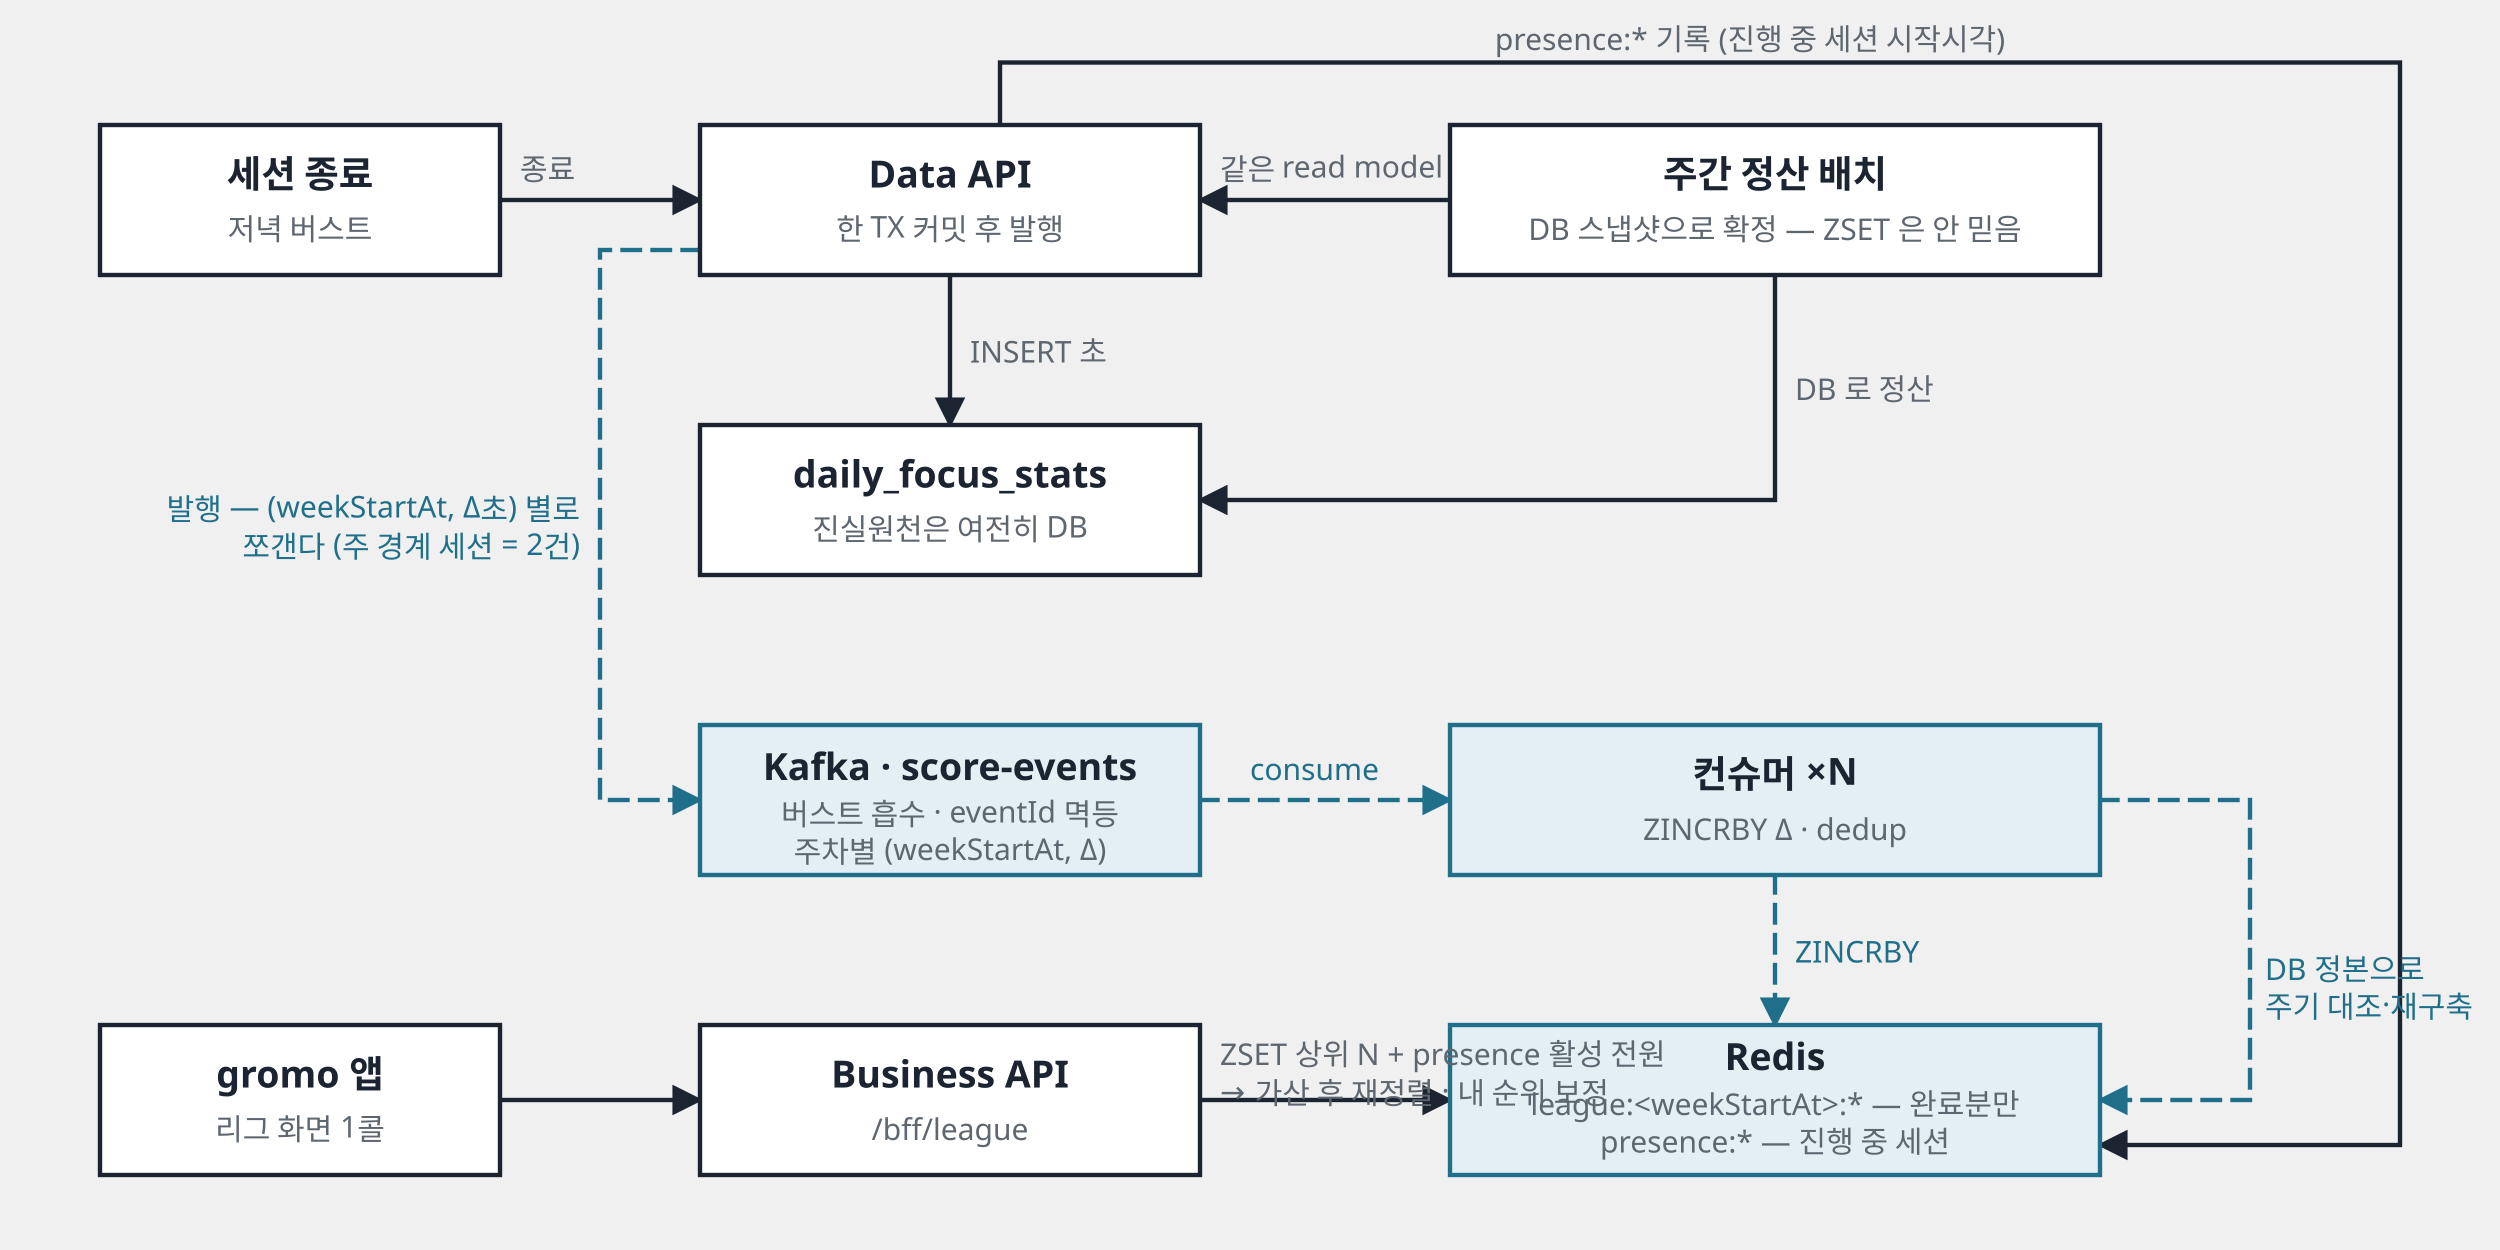
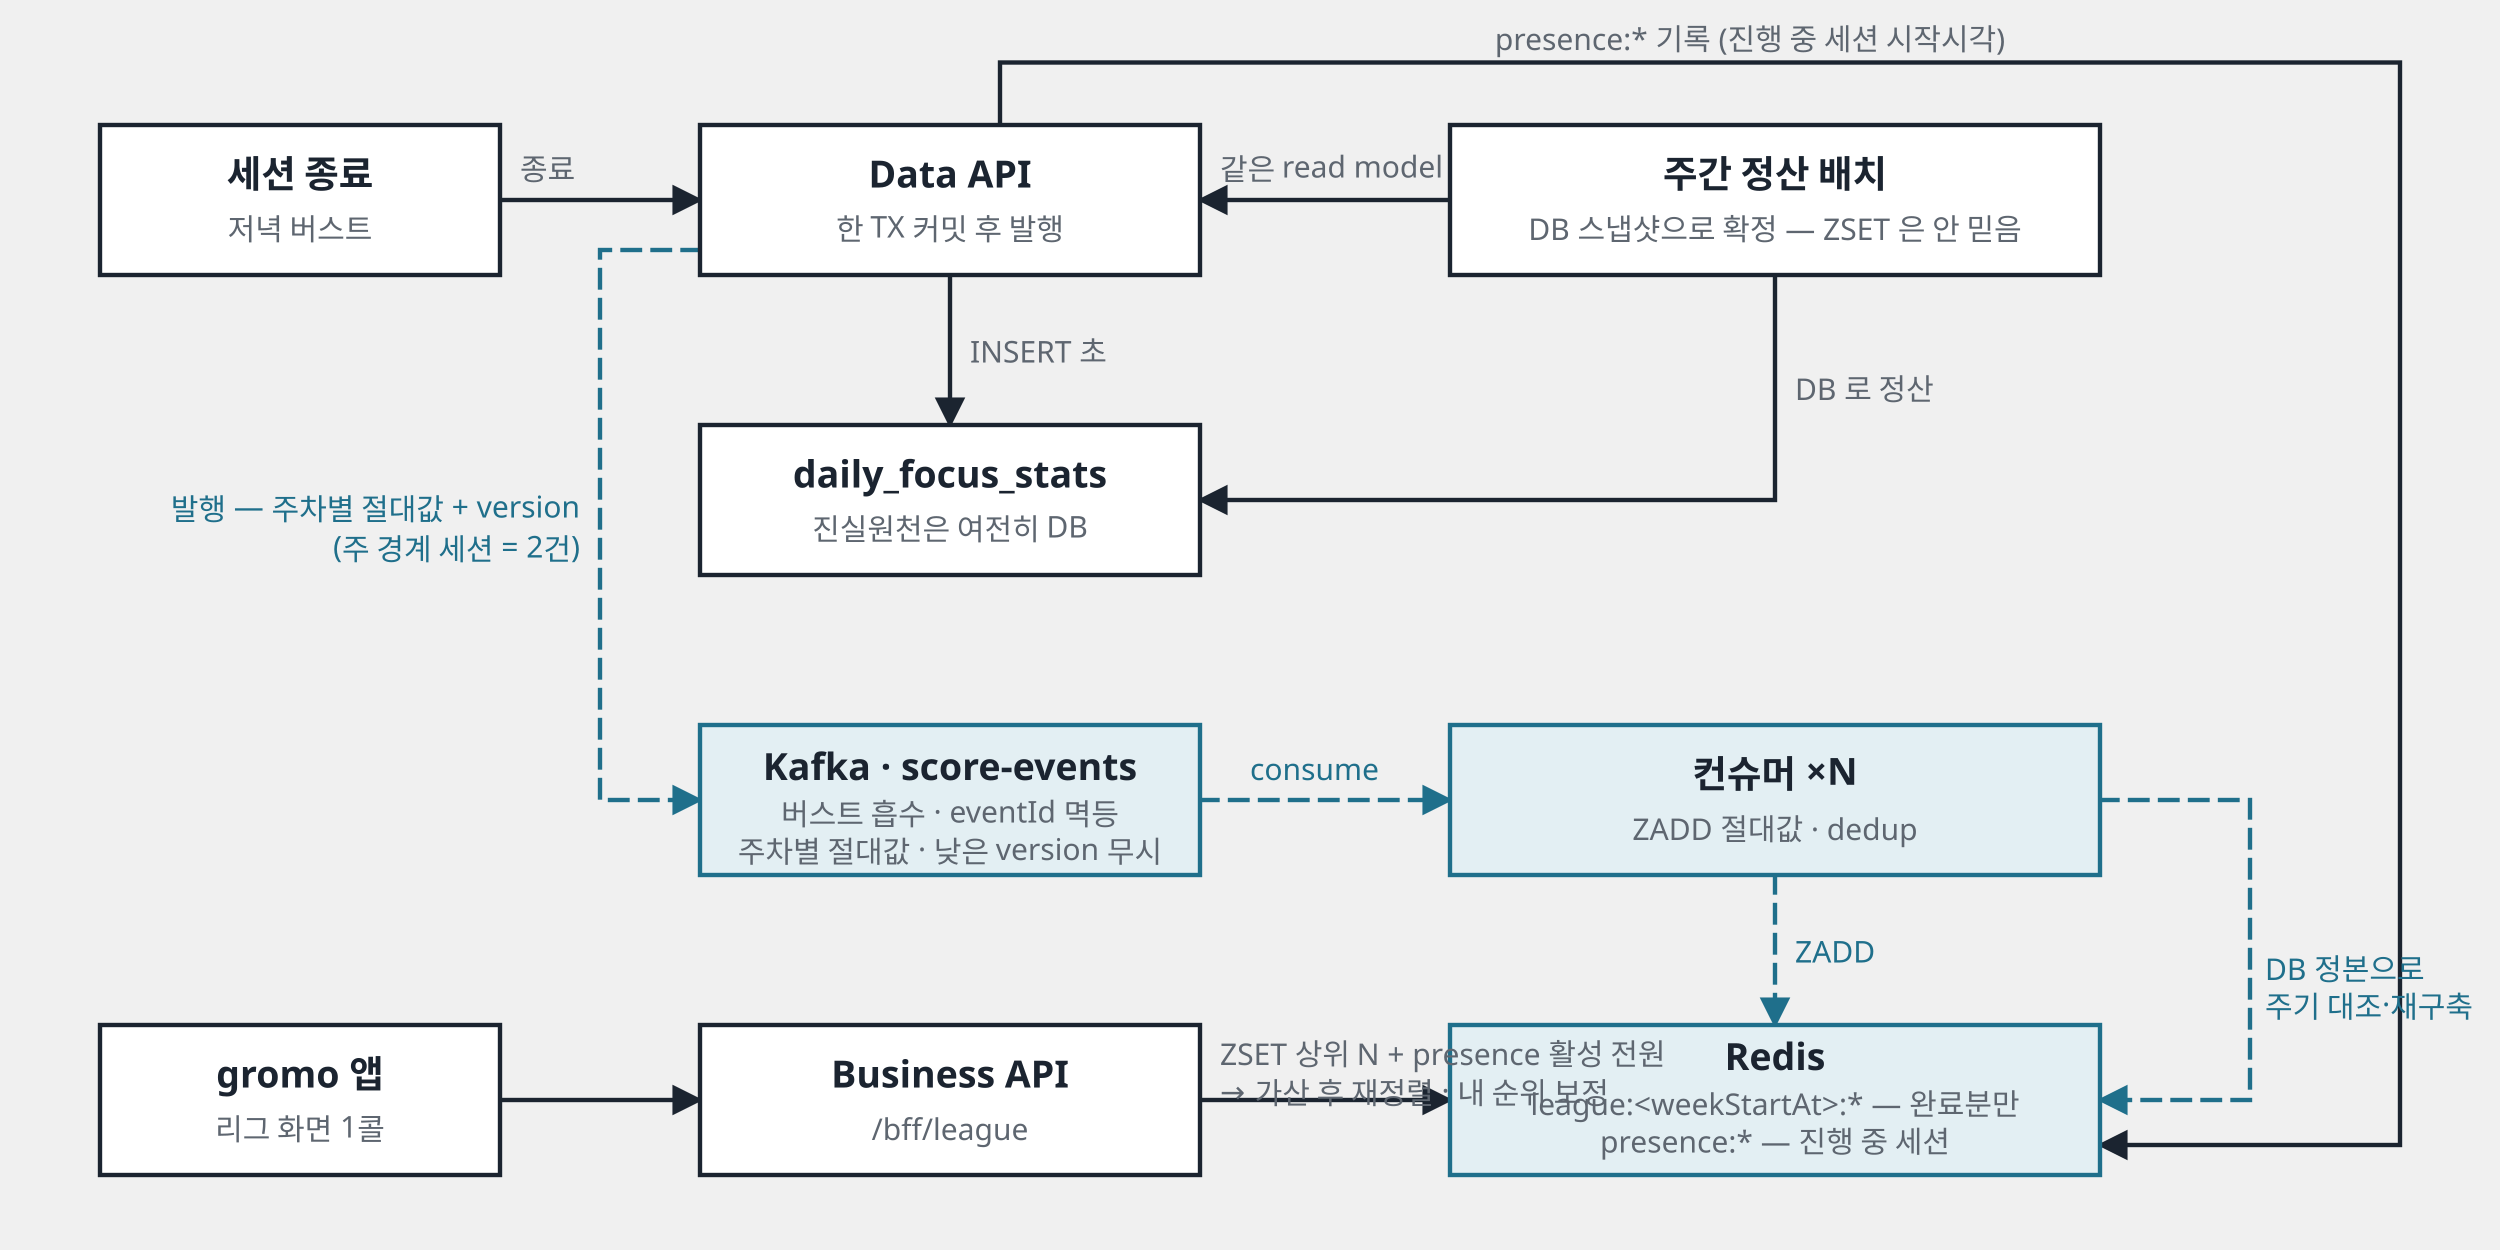
- <svg xmlns="http://www.w3.org/2000/svg" font-family="IBM Plex Sans KR, Apple SD Gothic Neo, sans-serif" viewBox="0 0 1000 500" role="img" aria-label="Target-2: 세션 종료가 score-events 를 Kafka 에 발행, 컨슈머가 Redis ZSET(완료분)을 ZINCRBY, Data API 는 진행 중 세션을 presence 로 기록, Business API 는 ZSET 상위 N 과 presence 활성 유저 전원을 후보로 합쳐 가산·재정렬, 진실원천은 DB, 장애 시 DB 정본으로 재구축">
+ <svg xmlns="http://www.w3.org/2000/svg" font-family="IBM Plex Sans KR, Apple SD Gothic Neo, sans-serif" viewBox="0 0 1000 500" role="img" aria-label="Target-2: 세션 종료가 score-events 를 Kafka 에 발행, 컨슈머가 Redis ZSET(완료분)을 주차별 절대값으로 ZADD(낮은 version 무시), Data API 는 진행 중 세션을 presence 로 기록, Business API 는 ZSET 상위 N 과 presence 활성 유저 전원을 후보로 합쳐 가산·재정렬, 진실원천은 DB, 장애 시 DB 정본으로 재구축">
  <defs>
    <marker id="rc" viewBox="0 0 10 10" refX="9" refY="5" markerWidth="7" markerHeight="7" orient="auto">
      <path d="M0,0 L10,5 L0,10 z" fill="#1B2430" />
    </marker>
    <marker id="rcd" viewBox="0 0 10 10" refX="9" refY="5" markerWidth="7" markerHeight="7" orient="auto">
      <path d="M0,0 L10,5 L0,10 z" fill="#1F6F8B" />
    </marker>
  </defs>
  <g stroke="#1B2430" stroke-width="1.75" fill="none" stroke-linejoin="miter" stroke-linecap="square">
    <path d="M200,80 H280" marker-end="url(#rc)" />
    <path d="M380,110 V170" marker-end="url(#rc)" />
    <path d="M580,80 H480" marker-end="url(#rc)" />
    <path d="M710,110 V200 H480" marker-end="url(#rc)" />
    <path d="M400,50 V25 H960 V458 H840" marker-end="url(#rc)" />
    <path d="M200,440 H280" marker-end="url(#rc)" />
    <path d="M480,440 H580" marker-end="url(#rc)" />
  </g>
  <g stroke="#1F6F8B" stroke-width="1.75" fill="none" stroke-dasharray="7 5" stroke-linejoin="miter" stroke-linecap="square">
    <path d="M280,100 H240 V320 H280" marker-end="url(#rcd)" />
    <path d="M480,320 H580" marker-end="url(#rcd)" />
    <path d="M710,350 V410" marker-end="url(#rcd)" />
    <path d="M840,320 H900 V440 H840" marker-end="url(#rcd)" />
  </g>
  <g stroke="#1B2430" stroke-width="1.75" fill="#FFFFFF">
    <rect x="40" y="50" width="160" height="60" />
    <rect x="280" y="50" width="200" height="60" />
    <rect x="580" y="50" width="260" height="60" />
    <rect x="280" y="170" width="200" height="60" />
    <rect x="280" y="290" width="200" height="60" fill="#E3EFF3" stroke="#1F6F8B" />
    <rect x="580" y="290" width="260" height="60" fill="#E3EFF3" stroke="#1F6F8B" />
    <rect x="40" y="410" width="160" height="60" />
    <rect x="280" y="410" width="200" height="60" />
    <rect x="580" y="410" width="260" height="60" fill="#E3EFF3" stroke="#1F6F8B" />
  </g>
  <g font-size="15" font-weight="600" text-anchor="middle" fill="#1B2430">
    <text x="120" y="75">세션 종료</text>
    <text x="120" y="96" font-size="12" font-weight="400" fill="#5E6670">저녁 버스트</text>
    <text x="380" y="75">Data API</text>
    <text x="380" y="96" font-size="12" font-weight="400" fill="#5E6670">한 TX 커밋 후 발행</text>
    <text x="710" y="75">주간 정산 배치</text>
    <text x="710" y="96" font-size="12" font-weight="400" fill="#5E6670">DB 스냅샷으로 확정 — ZSET 은 안 믿음</text>
    <text x="380" y="195">daily_focus_stats</text>
    <text x="380" y="216" font-size="12" font-weight="400" fill="#5E6670">진실원천은 여전히 DB</text>
    <text x="380" y="312">Kafka · score-events</text>
    <text x="380" y="330" font-size="12" font-weight="400" fill="#5E6670">버스트 흡수 · eventId 멱등</text>
-     <text x="380" y="345" font-size="12" font-weight="400" fill="#5E6670">주차별 (weekStartAt, Δ)</text>
+     <text x="380" y="345" font-size="12" font-weight="400" fill="#5E6670">주차별 절대값 · 낮은 version 무시</text>
    <text x="710" y="315">컨슈머 ×N</text>
-     <text x="710" y="336" font-size="12" font-weight="400" fill="#5E6670">ZINCRBY Δ · dedup</text>
+     <text x="710" y="336" font-size="12" font-weight="400" fill="#5E6670">ZADD 절대값 · dedup</text>
    <text x="120" y="435">gromo 앱</text>
    <text x="120" y="456" font-size="12" font-weight="400" fill="#5E6670">리그 화면 1콜</text>
    <text x="380" y="435">Business API</text>
    <text x="380" y="456" font-size="12" font-weight="400" fill="#5E6670">/bff/league</text>
    <text x="710" y="428">Redis</text>
    <text x="710" y="446" font-size="12" font-weight="400" fill="#5E6670">league:&lt;weekStartAt&gt;:* — 완료분만</text>
    <text x="710" y="461" font-size="12" font-weight="400" fill="#5E6670">presence:* — 진행 중 세션</text>
  </g>
  <g font-size="12" fill="#5E6670">
    <text x="208" y="72">종료</text>
    <text x="700" y="20" text-anchor="middle">presence:* 기록 (진행 중 세션 시작시각)</text>
    <text x="388" y="145">INSERT 초</text>
    <text x="488" y="72">같은 read model</text>
    <text x="718" y="160">DB 로 정산</text>
-     <text x="232" y="208" text-anchor="end" fill="#1F6F8B">발행 — (weekStartAt, Δ초) 별로</text>
-     <text x="232" y="223" text-anchor="end" fill="#1F6F8B">쪼갠다 (주 경계 세션 = 2건)</text>
+     <text x="232" y="208" text-anchor="end" fill="#1F6F8B">발행 — 주차별 절대값 + version</text>
+     <text x="232" y="223" text-anchor="end" fill="#1F6F8B">(주 경계 세션 = 2건)</text>
    <text x="500" y="312" fill="#1F6F8B">consume</text>
-     <text x="718" y="385" fill="#1F6F8B">ZINCRBY</text>
+     <text x="718" y="385" fill="#1F6F8B">ZADD</text>
    <text x="906" y="392" fill="#1F6F8B">DB 정본으로</text>
    <text x="906" y="407" fill="#1F6F8B">주기 대조·재구축</text>
    <text x="488" y="426">ZSET 상위 N + presence 활성 전원</text>
    <text x="488" y="441">→ 가산 후 재정렬 · 내 순위 보정</text>
  </g>
</svg>
